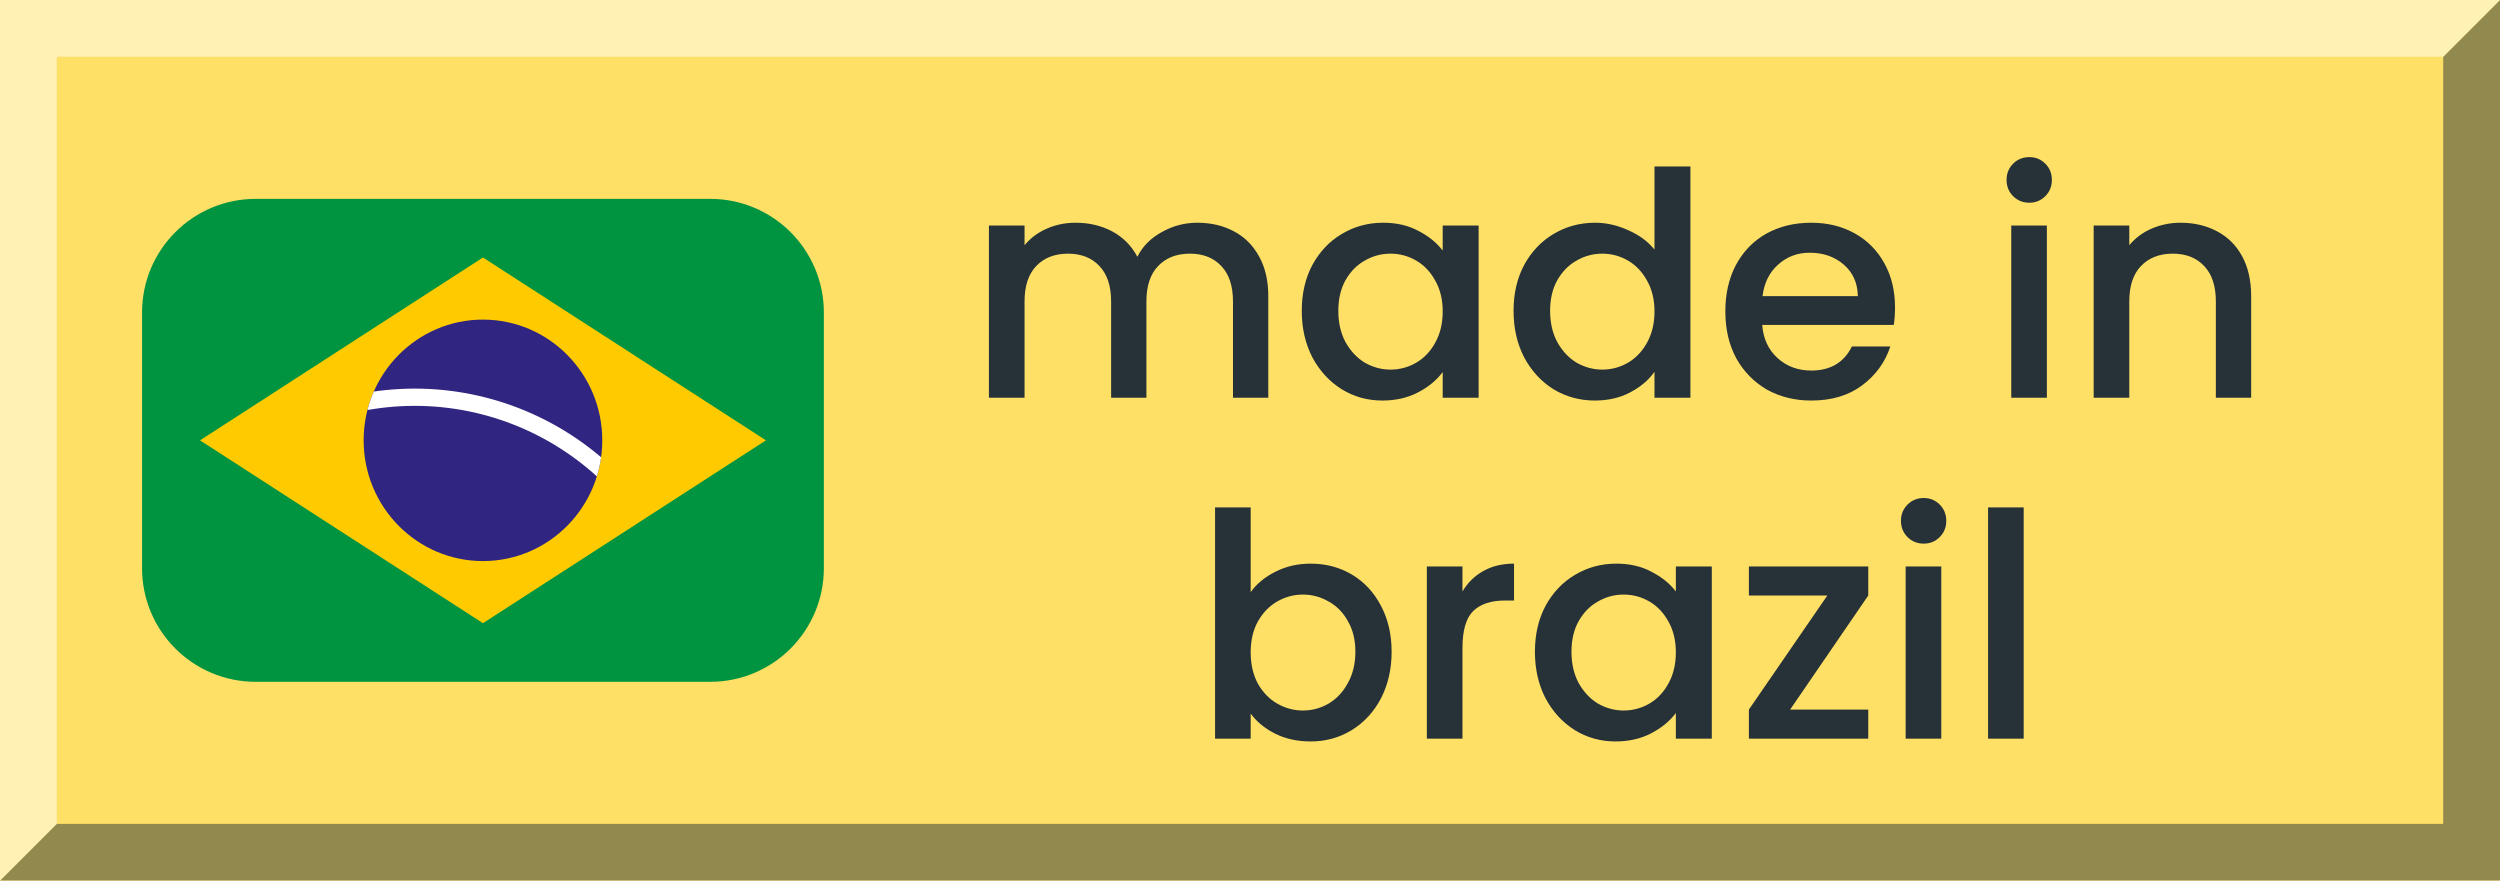
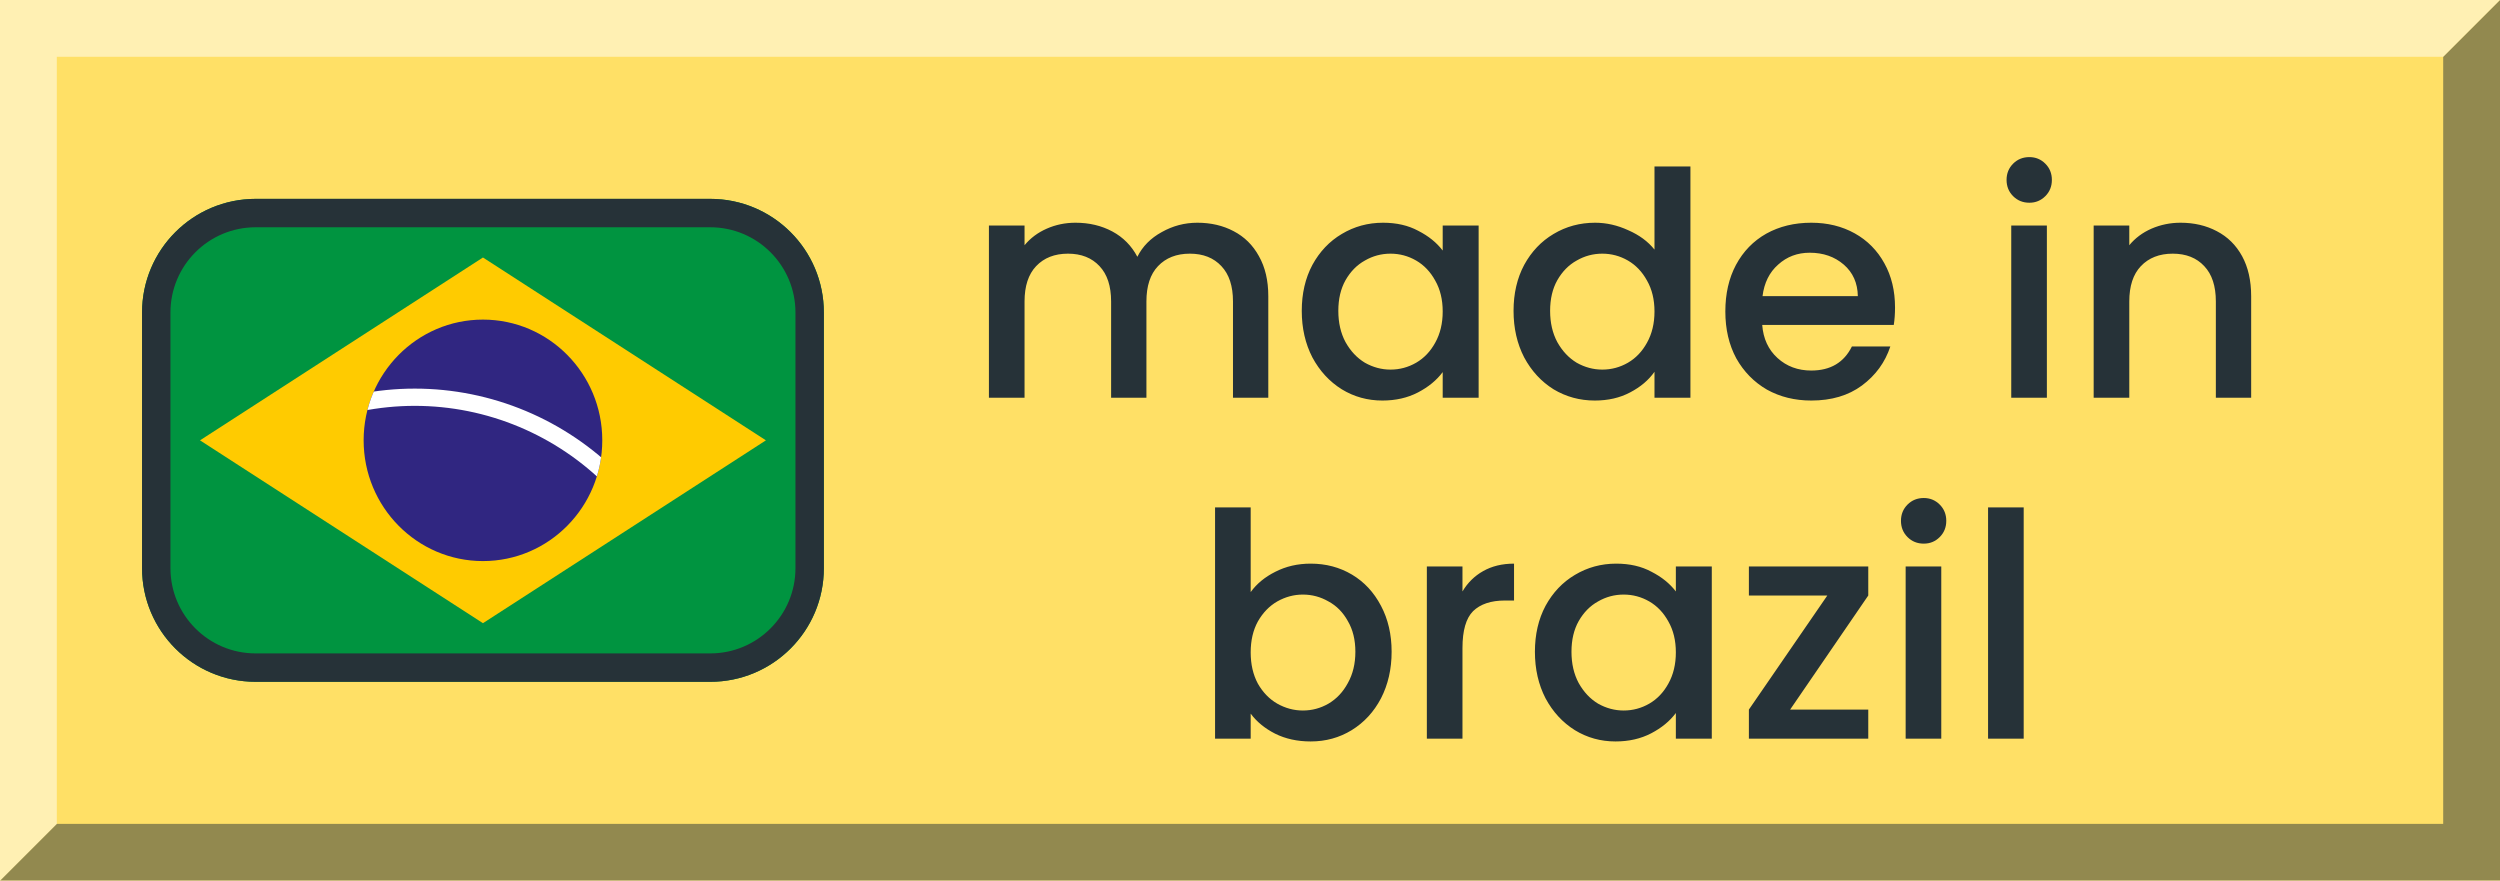
<svg xmlns="http://www.w3.org/2000/svg" width="88" height="31" viewBox="0 0 88 31" fill="none">
  <g clip-path="url(#clip0_41_2)">
    <path d="M88 0H0V31H88V0Z" fill="#FFE066" />
    <path opacity="0.5" d="M88 0V31H0L2 29H86V2L88 0Z" fill="#263238" />
    <path opacity="0.5" d="M88 0L86 2H2V29L0 31V0H88Z" fill="white" />
    <g clip-path="url(#clip1_41_2)">
      <path d="M5 7H29V24H5V7Z" fill="#009440" />
      <path d="M7.04 15.5L17 21.936L26.96 15.5L17 9.064L7.04 15.5Z" fill="#FFCB00" />
      <path d="M17 19.75C19.32 19.75 21.2 17.847 21.2 15.5C21.2 13.153 19.32 11.25 17 11.25C14.681 11.25 12.8 13.153 12.8 15.5C12.8 17.847 14.681 19.75 17 19.75Z" fill="#302681" />
      <mask id="mask0_41_2" style="mask-type:luminance" maskUnits="userSpaceOnUse" x="12" y="11" width="10" height="9">
        <path d="M17 19.75C19.32 19.75 21.2 17.847 21.2 15.5C21.2 13.153 19.32 11.25 17 11.25C14.681 11.25 12.8 13.153 12.8 15.5C12.8 17.847 14.681 19.75 17 19.75Z" fill="white" />
      </mask>
      <g mask="url(#mask0_41_2)">
        <path d="M4.4 24C4.4 21.263 5.475 18.637 7.388 16.702C9.301 14.766 11.895 13.679 14.6 13.679C17.305 13.679 19.9 14.766 21.813 16.702C23.726 18.637 24.8 21.263 24.8 24H24.2C24.2 21.424 23.189 18.953 21.388 17.131C19.588 15.309 17.146 14.286 14.6 14.286C12.054 14.286 9.612 15.309 7.812 17.131C6.012 18.953 5 21.424 5 24H4.4Z" fill="white" />
      </g>
    </g>
+     <rect x="5.5" y="7.5" width="23" height="16" rx="3.5" stroke="#263238" />
    <path d="M42.147 7.84C42.623 7.84 43.049 7.939 43.423 8.137C43.804 8.335 44.101 8.628 44.314 9.017C44.534 9.406 44.644 9.875 44.644 10.425V14H43.401V10.612C43.401 10.069 43.265 9.655 42.994 9.369C42.722 9.076 42.352 8.929 41.883 8.929C41.413 8.929 41.039 9.076 40.761 9.369C40.489 9.655 40.354 10.069 40.354 10.612V14H39.111V10.612C39.111 10.069 38.975 9.655 38.704 9.369C38.432 9.076 38.062 8.929 37.593 8.929C37.123 8.929 36.749 9.076 36.471 9.369C36.2 9.655 36.064 10.069 36.064 10.612V14H34.81V7.939H36.064V8.632C36.269 8.383 36.529 8.188 36.845 8.049C37.16 7.91 37.498 7.84 37.857 7.84C38.341 7.84 38.773 7.943 39.155 8.148C39.536 8.353 39.83 8.65 40.035 9.039C40.218 8.672 40.504 8.383 40.893 8.17C41.282 7.95 41.7 7.84 42.147 7.84ZM45.822 10.942C45.822 10.333 45.946 9.794 46.196 9.325C46.452 8.856 46.797 8.493 47.23 8.236C47.67 7.972 48.154 7.84 48.682 7.84C49.158 7.84 49.573 7.935 49.925 8.126C50.284 8.309 50.57 8.54 50.783 8.819V7.939H52.048V14H50.783V13.098C50.57 13.384 50.28 13.622 49.914 13.813C49.547 14.004 49.129 14.099 48.66 14.099C48.139 14.099 47.662 13.967 47.23 13.703C46.797 13.432 46.452 13.058 46.196 12.581C45.946 12.097 45.822 11.551 45.822 10.942ZM50.783 10.964C50.783 10.546 50.695 10.183 50.519 9.875C50.35 9.567 50.126 9.332 49.848 9.171C49.569 9.01 49.268 8.929 48.946 8.929C48.623 8.929 48.322 9.01 48.044 9.171C47.765 9.325 47.538 9.556 47.362 9.864C47.193 10.165 47.109 10.524 47.109 10.942C47.109 11.36 47.193 11.727 47.362 12.042C47.538 12.357 47.765 12.599 48.044 12.768C48.33 12.929 48.63 13.01 48.946 13.01C49.268 13.01 49.569 12.929 49.848 12.768C50.126 12.607 50.35 12.372 50.519 12.064C50.695 11.749 50.783 11.382 50.783 10.964ZM53.277 10.942C53.277 10.333 53.401 9.794 53.651 9.325C53.907 8.856 54.252 8.493 54.685 8.236C55.125 7.972 55.612 7.84 56.148 7.84C56.544 7.84 56.932 7.928 57.314 8.104C57.702 8.273 58.01 8.5 58.238 8.786V5.86H59.503V14H58.238V13.087C58.032 13.38 57.746 13.622 57.38 13.813C57.02 14.004 56.606 14.099 56.137 14.099C55.609 14.099 55.125 13.967 54.685 13.703C54.252 13.432 53.907 13.058 53.651 12.581C53.401 12.097 53.277 11.551 53.277 10.942ZM58.238 10.964C58.238 10.546 58.15 10.183 57.974 9.875C57.805 9.567 57.581 9.332 57.303 9.171C57.024 9.01 56.723 8.929 56.401 8.929C56.078 8.929 55.777 9.01 55.499 9.171C55.22 9.325 54.993 9.556 54.817 9.864C54.648 10.165 54.564 10.524 54.564 10.942C54.564 11.36 54.648 11.727 54.817 12.042C54.993 12.357 55.22 12.599 55.499 12.768C55.785 12.929 56.085 13.01 56.401 13.01C56.723 13.01 57.024 12.929 57.303 12.768C57.581 12.607 57.805 12.372 57.974 12.064C58.15 11.749 58.238 11.382 58.238 10.964ZM66.705 10.821C66.705 11.048 66.69 11.254 66.661 11.437H62.03C62.066 11.921 62.246 12.31 62.569 12.603C62.891 12.896 63.287 13.043 63.757 13.043C64.431 13.043 64.908 12.761 65.187 12.196H66.54C66.356 12.753 66.023 13.212 65.539 13.571C65.062 13.923 64.468 14.099 63.757 14.099C63.177 14.099 62.657 13.971 62.195 13.714C61.74 13.45 61.381 13.083 61.117 12.614C60.86 12.137 60.732 11.587 60.732 10.964C60.732 10.341 60.856 9.794 61.106 9.325C61.362 8.848 61.718 8.482 62.173 8.225C62.635 7.968 63.163 7.84 63.757 7.84C64.329 7.84 64.838 7.965 65.286 8.214C65.733 8.463 66.081 8.815 66.331 9.27C66.58 9.717 66.705 10.234 66.705 10.821ZM65.396 10.425C65.388 9.963 65.223 9.593 64.901 9.314C64.578 9.035 64.178 8.896 63.702 8.896C63.269 8.896 62.899 9.035 62.591 9.314C62.283 9.585 62.099 9.956 62.041 10.425H65.396ZM71.434 7.136C71.207 7.136 71.016 7.059 70.862 6.905C70.708 6.751 70.631 6.56 70.631 6.333C70.631 6.106 70.708 5.915 70.862 5.761C71.016 5.607 71.207 5.53 71.434 5.53C71.654 5.53 71.841 5.607 71.995 5.761C72.149 5.915 72.226 6.106 72.226 6.333C72.226 6.56 72.149 6.751 71.995 6.905C71.841 7.059 71.654 7.136 71.434 7.136ZM72.05 7.939V14H70.796V7.939H72.05ZM76.755 7.84C77.231 7.84 77.657 7.939 78.031 8.137C78.412 8.335 78.709 8.628 78.922 9.017C79.134 9.406 79.241 9.875 79.241 10.425V14H77.998V10.612C77.998 10.069 77.862 9.655 77.591 9.369C77.319 9.076 76.949 8.929 76.48 8.929C76.01 8.929 75.636 9.076 75.358 9.369C75.086 9.655 74.951 10.069 74.951 10.612V14H73.697V7.939H74.951V8.632C75.156 8.383 75.416 8.188 75.732 8.049C76.054 7.91 76.395 7.84 76.755 7.84ZM44.024 20.841C44.236 20.548 44.526 20.309 44.893 20.126C45.267 19.935 45.681 19.84 46.136 19.84C46.671 19.84 47.155 19.968 47.588 20.225C48.02 20.482 48.361 20.848 48.611 21.325C48.86 21.794 48.985 22.333 48.985 22.942C48.985 23.551 48.86 24.097 48.611 24.581C48.361 25.058 48.017 25.432 47.577 25.703C47.144 25.967 46.664 26.099 46.136 26.099C45.666 26.099 45.248 26.007 44.882 25.824C44.523 25.641 44.236 25.406 44.024 25.12V26H42.77V17.86H44.024V20.841ZM47.709 22.942C47.709 22.524 47.621 22.165 47.445 21.864C47.276 21.556 47.049 21.325 46.763 21.171C46.484 21.01 46.184 20.929 45.861 20.929C45.545 20.929 45.245 21.01 44.959 21.171C44.68 21.332 44.453 21.567 44.277 21.875C44.108 22.183 44.024 22.546 44.024 22.964C44.024 23.382 44.108 23.749 44.277 24.064C44.453 24.372 44.68 24.607 44.959 24.768C45.245 24.929 45.545 25.01 45.861 25.01C46.184 25.01 46.484 24.929 46.763 24.768C47.049 24.599 47.276 24.357 47.445 24.042C47.621 23.727 47.709 23.36 47.709 22.942ZM51.479 20.819C51.662 20.511 51.904 20.273 52.205 20.104C52.513 19.928 52.876 19.84 53.294 19.84V21.138H52.975C52.484 21.138 52.11 21.263 51.853 21.512C51.604 21.761 51.479 22.194 51.479 22.81V26H50.225V19.939H51.479V20.819ZM54.029 22.942C54.029 22.333 54.153 21.794 54.403 21.325C54.659 20.856 55.004 20.493 55.437 20.236C55.877 19.972 56.361 19.84 56.889 19.84C57.365 19.84 57.78 19.935 58.132 20.126C58.491 20.309 58.777 20.54 58.99 20.819V19.939H60.255V26H58.99V25.098C58.777 25.384 58.487 25.622 58.121 25.813C57.754 26.004 57.336 26.099 56.867 26.099C56.346 26.099 55.869 25.967 55.437 25.703C55.004 25.432 54.659 25.058 54.403 24.581C54.153 24.097 54.029 23.551 54.029 22.942ZM58.99 22.964C58.99 22.546 58.902 22.183 58.726 21.875C58.557 21.567 58.333 21.332 58.055 21.171C57.776 21.01 57.475 20.929 57.153 20.929C56.83 20.929 56.529 21.01 56.251 21.171C55.972 21.325 55.745 21.556 55.569 21.864C55.4 22.165 55.316 22.524 55.316 22.942C55.316 23.36 55.4 23.727 55.569 24.042C55.745 24.357 55.972 24.599 56.251 24.768C56.537 24.929 56.837 25.01 57.153 25.01C57.475 25.01 57.776 24.929 58.055 24.768C58.333 24.607 58.557 24.372 58.726 24.064C58.902 23.749 58.99 23.382 58.99 22.964ZM63.013 24.977H65.763V26H61.561V24.977L64.322 20.962H61.561V19.939H65.763V20.962L63.013 24.977ZM67.717 19.136C67.49 19.136 67.299 19.059 67.145 18.905C66.991 18.751 66.914 18.56 66.914 18.333C66.914 18.106 66.991 17.915 67.145 17.761C67.299 17.607 67.49 17.53 67.717 17.53C67.937 17.53 68.124 17.607 68.278 17.761C68.432 17.915 68.509 18.106 68.509 18.333C68.509 18.56 68.432 18.751 68.278 18.905C68.124 19.059 67.937 19.136 67.717 19.136ZM68.333 19.939V26H67.079V19.939H68.333ZM71.234 17.86V26H69.98V17.86H71.234Z" fill="#263238" />
  </g>
  <defs>
    <clipPath id="clip0_41_2">
      <rect width="88" height="31" fill="white" />
    </clipPath>
    <clipPath id="clip1_41_2">
      <rect x="5" y="7" width="24" height="17" rx="4" fill="white" />
    </clipPath>
  </defs>
</svg>
